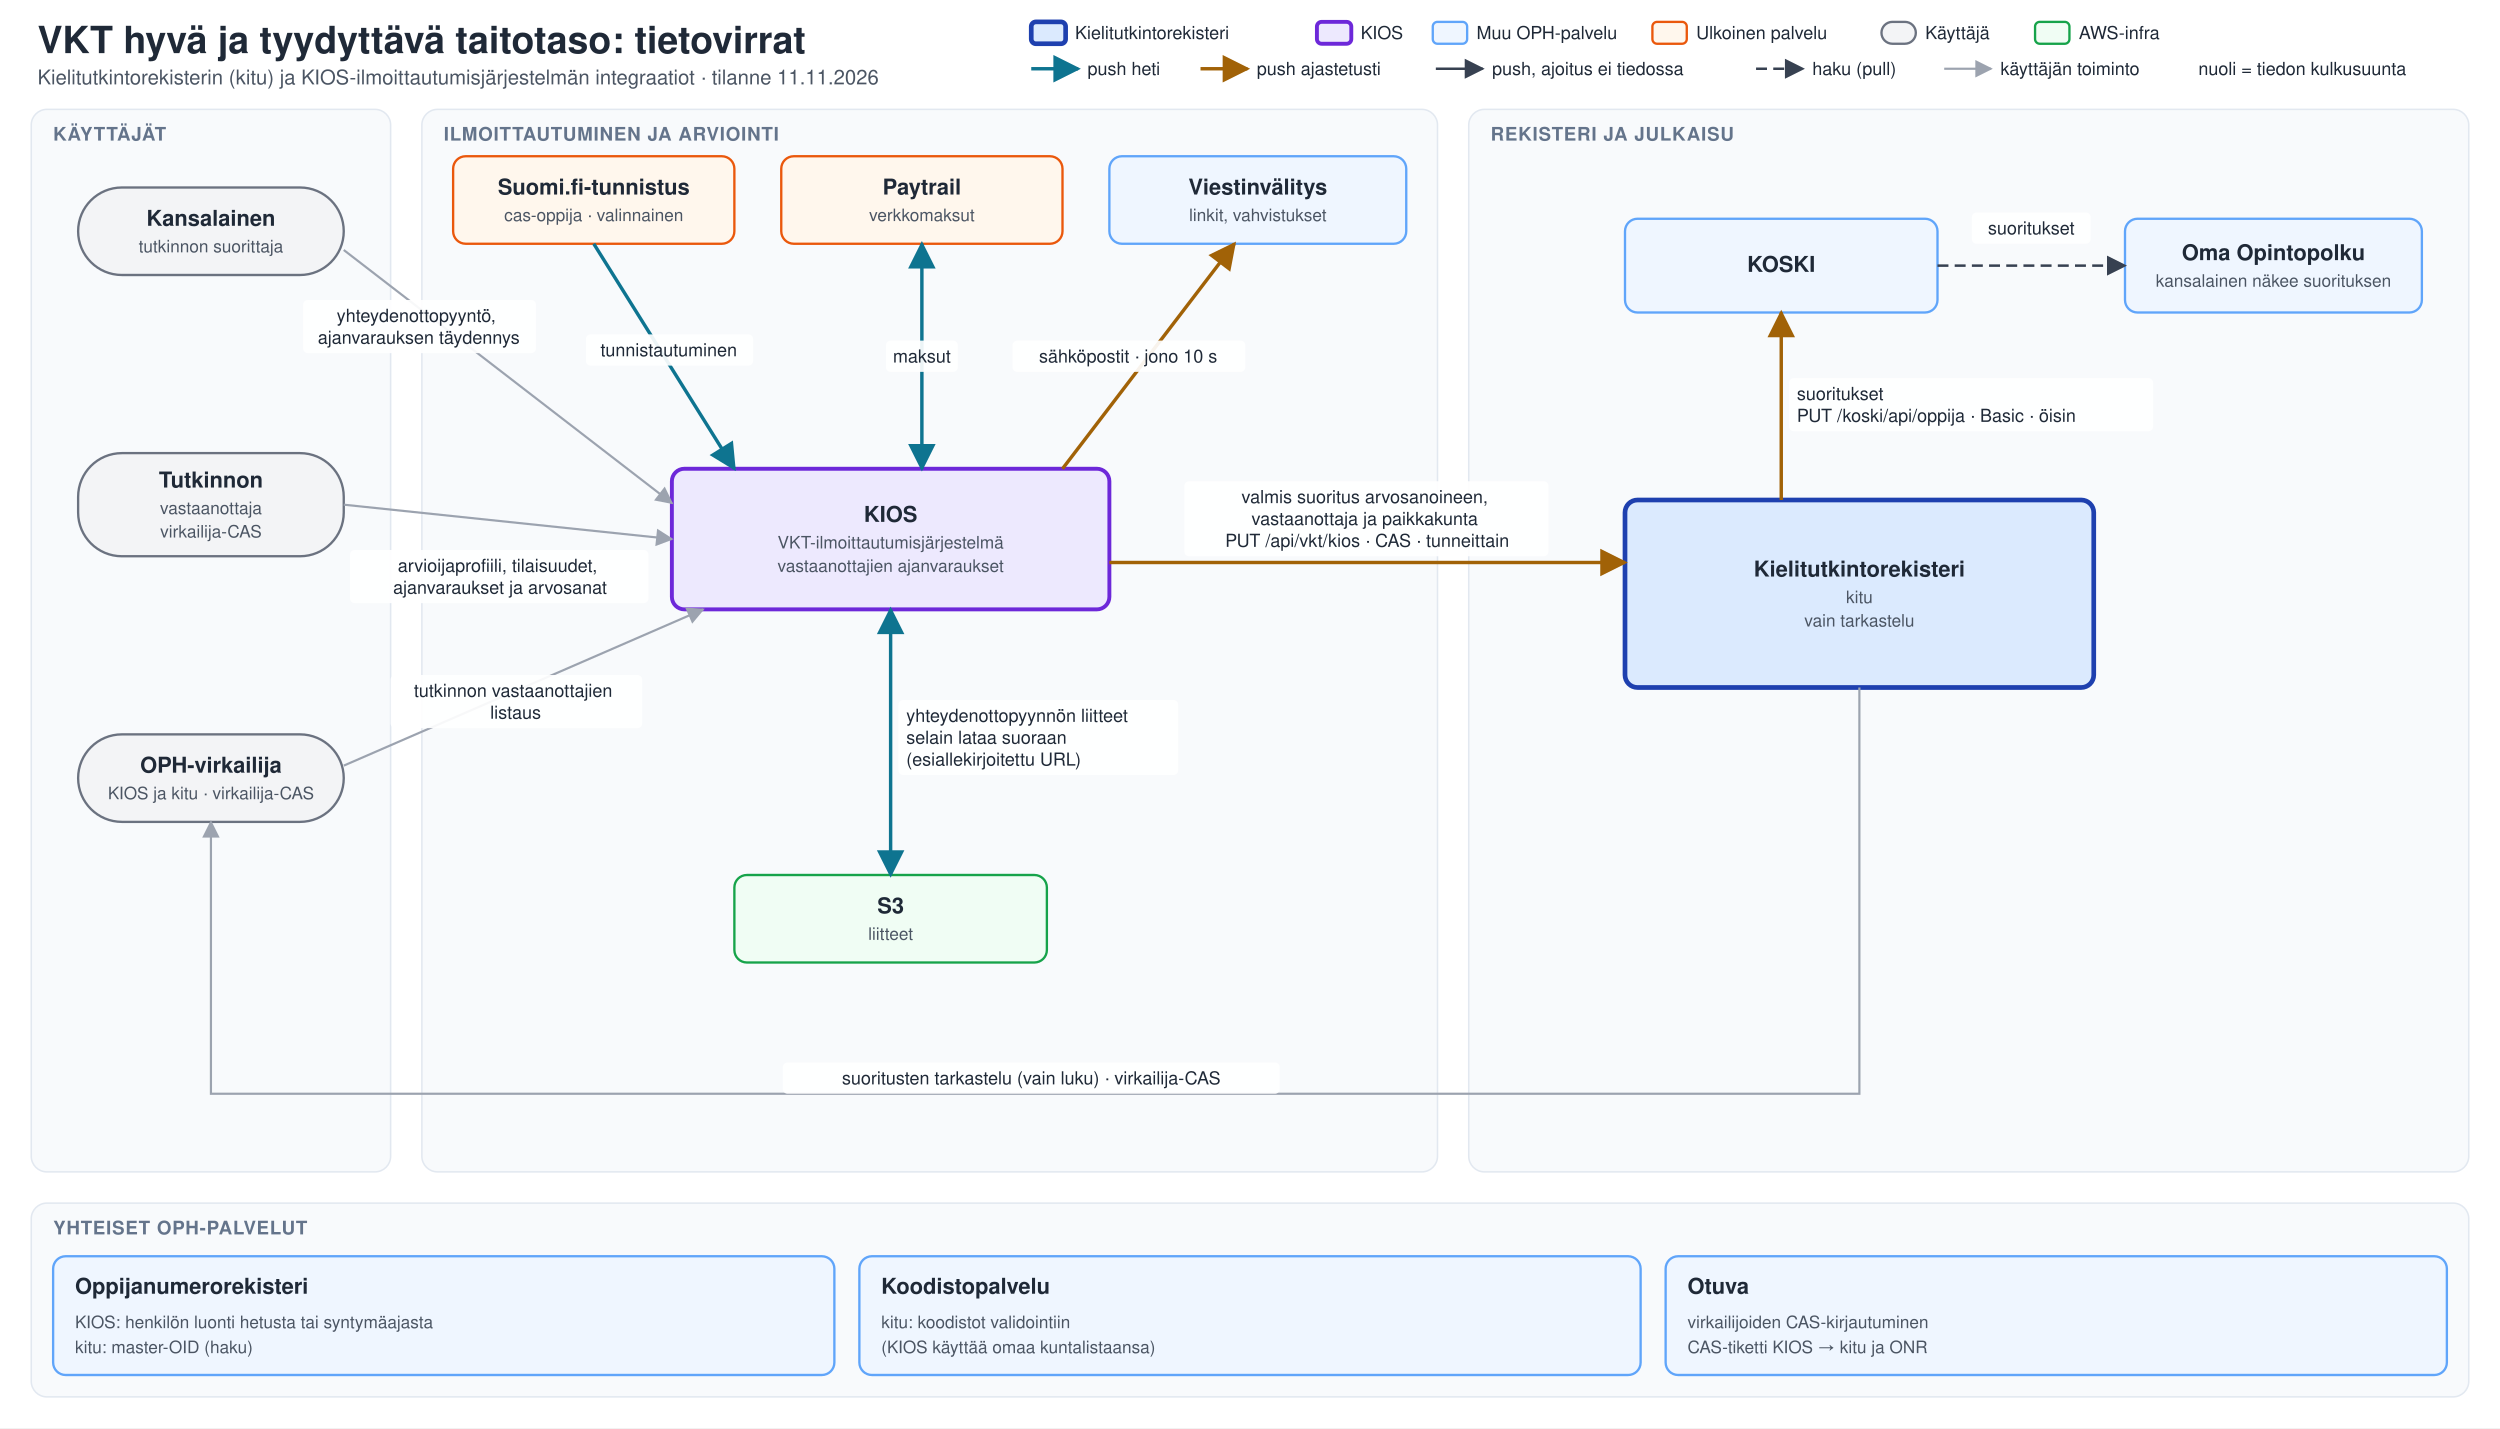
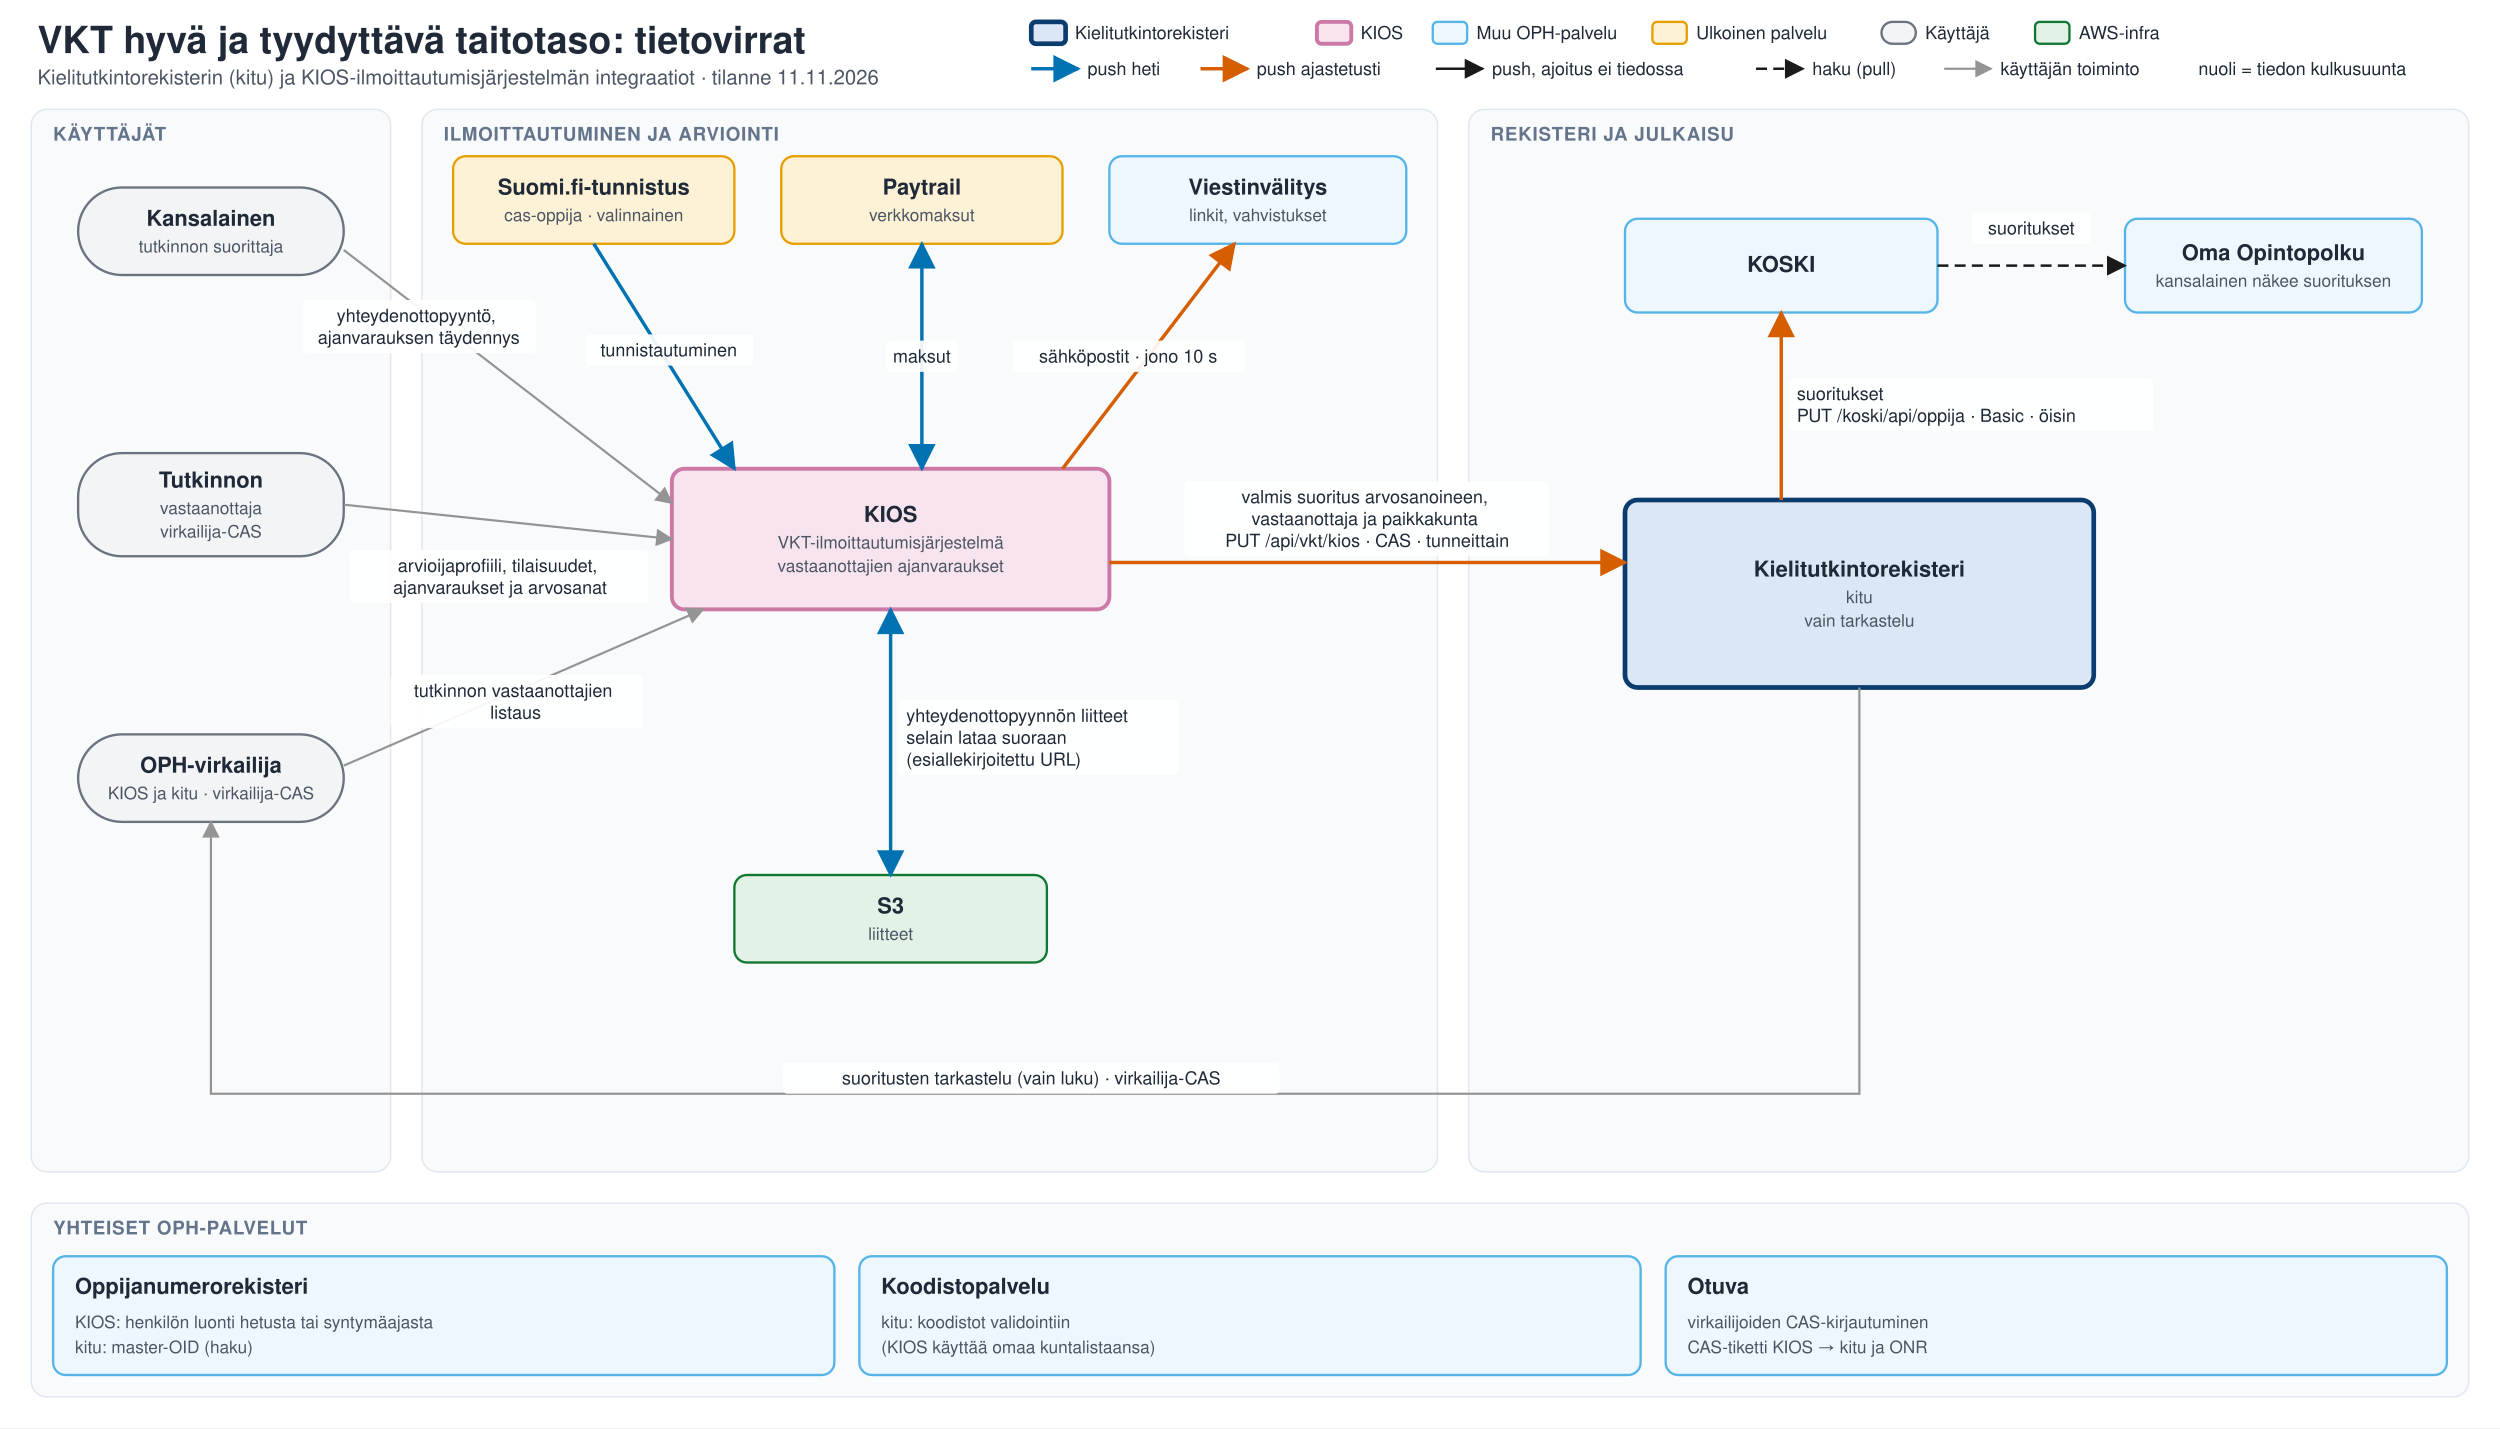
<svg xmlns="http://www.w3.org/2000/svg" width="1600" height="914" viewBox="0 0 1600 914">
  <defs>
    <style>
    text { font-family: Helvetica, Arial, sans-serif; fill: #1f2937; }
    .tausta { fill: #ffffff; }
    .otsikko { font-size: 24px; font-weight: bold; }
    .alaotsikko { font-size: 13px; fill: #4b5563; }
    .kaista { fill: #f8fafc; stroke: #e2e8f0; stroke-width: 1; }
    .kaistan-nimi { font-size: 12px; font-weight: bold; fill: #64748b; letter-spacing: 0.5px; }
    .laatikko rect { stroke-width: 1.5; }
    .nimi { font-size: 14px; font-weight: bold; }
    .lisatieto { font-size: 11px; fill: #4b5563; }
-     .kitu rect { fill: #dbeafe; stroke: #1e40af; stroke-width: 3; }
-     .kios rect { fill: #ede9fe; stroke: #6d28d9; stroke-width: 2.5; }
-     .oph rect { fill: #eff6ff; stroke: #60a5fa; }
-     .ulkoinen rect { fill: #fff7ed; stroke: #ea580c; }
-     .infra rect { fill: #f0fdf4; stroke: #16a34a; }
+     .kitu rect { fill: #dbe7f5; stroke: #0b3c6e; stroke-width: 3; }
+     .kios rect { fill: #f7e4ef; stroke: #cc79a7; stroke-width: 2.5; }
+     .oph rect { fill: #eef7fd; stroke: #56b4e9; }
+     .ulkoinen rect { fill: #fdf1d6; stroke: #e69f00; }
+     .infra rect { fill: #e3f2e7; stroke: #117733; }
    .toimija rect { fill: #f3f4f6; stroke: #6b7280; }
-     .ryhma { fill: #f5f9ff; stroke: #60a5fa; stroke-width: 1.5; stroke-dasharray: 4 3; }
-     .ryhman-nimi { font-size: 14px; font-weight: bold; fill: #1e3a8a; }
-     .nuoli path { fill: none; stroke: #374151; stroke-width: 1.6; }
-     .heti path { stroke: #0e7490; stroke-width: 2.2; }
-     .ajastettu path { stroke: #a16207; stroke-width: 2.2; }
+     .ryhma { fill: #f5f9fd; stroke: #56b4e9; stroke-width: 1.5; stroke-dasharray: 4 3; }
+     .ryhman-nimi { font-size: 14px; font-weight: bold; fill: #0b3c6e; }
+     .nuoli path { fill: none; stroke: #1a1a1a; stroke-width: 1.6; }
+     .heti path { stroke: #0072b2; stroke-width: 2.2; }
+     .ajastettu path { stroke: #d55e00; stroke-width: 2.2; }
    .pull path { stroke-dasharray: 7 4; }
-     .kayttaja path { stroke: #9ca3af; stroke-width: 1.4; }
+     .kayttaja path { stroke: #949494; stroke-width: 1.4; }
    .nuolen-teksti rect { fill: #ffffff; fill-opacity: 0.92; }
    .nuolen-teksti text { font-size: 11.5px; }
    .ei-kaytossa { opacity: 0.5; }
    .selite { font-size: 11.5px; }
    </style>
    <marker id="karki-heti" viewBox="0 0 10 10" refX="9" refY="5" markerWidth="8" markerHeight="8" orient="auto-start-reverse">
-       <path d="M 0,0 L 10,5 L 0,10 z" fill="#0e7490" />
+       <path d="M 0,0 L 10,5 L 0,10 z" fill="#0072b2" />
    </marker>
    <marker id="karki-ajastettu" viewBox="0 0 10 10" refX="9" refY="5" markerWidth="8" markerHeight="8" orient="auto-start-reverse">
-       <path d="M 0,0 L 10,5 L 0,10 z" fill="#a16207" />
+       <path d="M 0,0 L 10,5 L 0,10 z" fill="#d55e00" />
    </marker>
    <marker id="karki-push" viewBox="0 0 10 10" refX="9" refY="5" markerWidth="8" markerHeight="8" orient="auto-start-reverse">
-       <path d="M 0,0 L 10,5 L 0,10 z" fill="#374151" />
+       <path d="M 0,0 L 10,5 L 0,10 z" fill="#1a1a1a" />
    </marker>
    <marker id="karki-pull" viewBox="0 0 10 10" refX="9" refY="5" markerWidth="8" markerHeight="8" orient="auto-start-reverse">
-       <path d="M 0,0 L 10,5 L 0,10 z" fill="#374151" />
+       <path d="M 0,0 L 10,5 L 0,10 z" fill="#1a1a1a" />
    </marker>
    <marker id="karki-kayttaja" viewBox="0 0 10 10" refX="9" refY="5" markerWidth="8" markerHeight="8" orient="auto-start-reverse">
-       <path d="M 0,0 L 10,5 L 0,10 z" fill="#9ca3af" />
+       <path d="M 0,0 L 10,5 L 0,10 z" fill="#949494" />
    </marker>
  </defs>
  <rect class="tausta" x="0" y="0" width="1600" height="914" />
  <g id="otsikko">
    <text class="otsikko" x="24" y="34">VKT hyvä ja tyydyttävä taitotaso: tietovirrat</text>
    <text class="alaotsikko" x="24" y="54">Kielitutkintorekisterin (kitu) ja KIOS-ilmoittautumisjärjestelmän integraatiot · tilanne 11.11.2026</text>
  </g>
  <g id="selite">
    <g class="laatikko kitu">
      <rect x="660" y="14" width="22" height="14" rx="3" />
    </g>
    <text class="selite" x="688" y="25">Kielitutkintorekisteri</text>
    <g class="laatikko kios">
      <rect x="842.825" y="14" width="22" height="14" rx="3" />
    </g>
    <text class="selite" x="870.825" y="25">KIOS</text>
    <g class="laatikko oph">
      <rect x="916.975" y="14" width="22" height="14" rx="3" />
    </g>
    <text class="selite" x="944.975" y="25">Muu OPH-palvelu</text>
    <g class="laatikko ulkoinen">
      <rect x="1057.537" y="14" width="22" height="14" rx="3" />
    </g>
    <text class="selite" x="1085.537" y="25">Ulkoinen palvelu</text>
    <g class="laatikko toimija">
      <rect x="1204.137" y="14" width="22" height="14" rx="7" />
    </g>
    <text class="selite" x="1232.137" y="25">Käyttäjä</text>
    <g class="laatikko infra">
      <rect x="1302.437" y="14" width="22" height="14" rx="3" />
    </g>
    <text class="selite" x="1330.437" y="25">AWS-infra</text>
    <g class="nuoli heti">
      <path d="M 660,44 L 690,44" marker-end="url(#karki-heti)" />
    </g>
    <text class="selite" x="696" y="48">push heti</text>
    <g class="nuoli ajastettu">
      <path d="M 768.337,44 L 798.337,44" marker-end="url(#karki-ajastettu)" />
    </g>
    <text class="selite" x="804.337" y="48">push ajastetusti</text>
    <g class="nuoli push">
      <path d="M 918.938,44 L 948.938,44" marker-end="url(#karki-push)" />
    </g>
    <text class="selite" x="954.938" y="48">push, ajoitus ei tiedossa</text>
    <g class="nuoli pull">
      <path d="M 1123.875,44 L 1153.875,44" marker-end="url(#karki-pull)" />
    </g>
    <text class="selite" x="1159.875" y="48">haku (pull)</text>
    <g class="nuoli kayttaja">
      <path d="M 1244.287,44 L 1274.287,44" marker-end="url(#karki-kayttaja)" />
    </g>
    <text class="selite" x="1280.287" y="48">käyttäjän toiminto</text>
    <text class="selite" x="1406.962" y="48">nuoli = tiedon kulkusuunta</text>
  </g>
  <g id="kaista-toimijat">
    <rect class="kaista" x="20" y="70" width="230" height="680" rx="10" />
    <text class="kaistan-nimi" x="34" y="90">KÄYTTÄJÄT</text>
  </g>
  <g id="kaista-ilmoittautuminen">
    <rect class="kaista" x="270" y="70" width="650" height="680" rx="10" />
    <text class="kaistan-nimi" x="284" y="90">ILMOITTAUTUMINEN JA ARVIOINTI</text>
  </g>
  <g id="kaista-rekisteri">
    <rect class="kaista" x="940" y="70" width="640" height="680" rx="10" />
    <text class="kaistan-nimi" x="954" y="90">REKISTERI JA JULKAISU</text>
  </g>
  <g id="kansalainen" class="laatikko toimija">
    <rect x="50" y="120" width="170" height="56" rx="28" />
    <text class="nimi" x="135" y="144.5" text-anchor="middle">Kansalainen</text>
    <text class="lisatieto" x="135" y="161.5" text-anchor="middle">tutkinnon suorittaja</text>
  </g>
  <g id="vastaanottaja" class="laatikko toimija">
    <rect x="50" y="290" width="170" height="66" rx="28" />
    <text class="nimi" x="135" y="312" text-anchor="middle">Tutkinnon</text>
    <text class="lisatieto" x="135" y="329" text-anchor="middle">vastaanottaja</text>
    <text class="lisatieto" x="135" y="344" text-anchor="middle">virkailija-CAS</text>
  </g>
  <g id="virkailija" class="laatikko toimija">
    <rect x="50" y="470" width="170" height="56" rx="28" />
    <text class="nimi" x="135" y="494.5" text-anchor="middle">OPH-virkailija</text>
    <text class="lisatieto" x="135" y="511.5" text-anchor="middle">KIOS ja kitu · virkailija-CAS</text>
  </g>
  <g id="suomifi" class="laatikko ulkoinen">
    <rect x="290" y="100" width="180" height="56" rx="8" />
    <text class="nimi" x="380" y="124.5" text-anchor="middle">Suomi.fi-tunnistus</text>
    <text class="lisatieto" x="380" y="141.5" text-anchor="middle">cas-oppija · valinnainen</text>
  </g>
  <g id="paytrail" class="laatikko ulkoinen">
    <rect x="500" y="100" width="180" height="56" rx="8" />
    <text class="nimi" x="590" y="124.5" text-anchor="middle">Paytrail</text>
    <text class="lisatieto" x="590" y="141.5" text-anchor="middle">verkkomaksut</text>
  </g>
  <g id="viestinvalitys" class="laatikko oph">
    <rect x="710" y="100" width="190" height="56" rx="8" />
    <text class="nimi" x="805" y="124.5" text-anchor="middle">Viestinvälitys</text>
    <text class="lisatieto" x="805" y="141.5" text-anchor="middle">linkit, vahvistukset</text>
  </g>
  <g id="kios" class="laatikko kios">
    <rect x="430" y="300" width="280" height="90" rx="8" />
    <text class="nimi" x="570" y="334" text-anchor="middle">KIOS</text>
    <text class="lisatieto" x="570" y="351" text-anchor="middle">VKT-ilmoittautumisjärjestelmä</text>
    <text class="lisatieto" x="570" y="366" text-anchor="middle">vastaanottajien ajanvaraukset</text>
  </g>
  <g id="s3" class="laatikko infra">
    <rect x="470" y="560" width="200" height="56" rx="8" />
    <text class="nimi" x="570" y="584.5" text-anchor="middle">S3</text>
    <text class="lisatieto" x="570" y="601.5" text-anchor="middle">liitteet</text>
  </g>
  <g id="kitu" class="laatikko kitu">
    <rect x="1040" y="320" width="300" height="120" rx="8" />
    <text class="nimi" x="1190" y="369" text-anchor="middle">Kielitutkintorekisteri</text>
    <text class="lisatieto" x="1190" y="386" text-anchor="middle">kitu</text>
    <text class="lisatieto" x="1190" y="401" text-anchor="middle">vain tarkastelu</text>
  </g>
  <g id="koski" class="laatikko oph">
    <rect x="1040" y="140" width="200" height="60" rx="8" />
    <text class="nimi" x="1140" y="174" text-anchor="middle">KOSKI</text>
  </g>
  <g id="oma-opintopolku" class="laatikko oph">
    <rect x="1360" y="140" width="190" height="60" rx="8" />
    <text class="nimi" x="1455" y="166.5" text-anchor="middle">Oma Opintopolku</text>
    <text class="lisatieto" x="1455" y="183.5" text-anchor="middle">kansalainen näkee suorituksen</text>
  </g>
  <g id="kansalainen-kios" class="nuoli kayttaja">
    <path d="M 220,160 L 430,322" marker-end="url(#karki-kayttaja)" />
    <g class="nuolen-teksti">
      <rect x="194" y="192" width="149" height="34" rx="3" />
      <text x="268" y="206" text-anchor="middle">
        <tspan x="268" y="206">yhteydenottopyyntö,</tspan>
        <tspan x="268" y="220">ajanvarauksen täydennys</tspan>
      </text>
    </g>
  </g>
  <g id="suomifi-kios" class="nuoli heti">
    <path d="M 380,156 L 470,300" marker-end="url(#karki-heti)" />
    <g class="nuolen-teksti">
      <rect x="375" y="214" width="107" height="20" rx="3" />
      <text x="428" y="228" text-anchor="middle">
        <tspan x="428" y="228">tunnistautuminen</tspan>
      </text>
    </g>
  </g>
  <g id="kios-paytrail" class="nuoli heti">
    <path d="M 590,300 L 590,156" marker-end="url(#karki-heti)" marker-start="url(#karki-heti)" />
    <g class="nuolen-teksti">
      <rect x="567" y="218" width="46" height="20" rx="3" />
      <text x="590" y="232" text-anchor="middle">
        <tspan x="590" y="232">maksut</tspan>
      </text>
    </g>
  </g>
  <g id="kios-viestinvalitys" class="nuoli ajastettu">
    <path d="M 680,300 L 790,156" marker-end="url(#karki-ajastettu)" />
    <g class="nuolen-teksti">
      <rect x="648" y="218" width="149" height="20" rx="3" />
      <text x="722" y="232" text-anchor="middle">
        <tspan x="722" y="232">sähköpostit · jono 10 s</tspan>
      </text>
    </g>
  </g>
  <g id="vastaanottaja-kios" class="nuoli kayttaja">
    <path d="M 220,323 L 430,345" marker-end="url(#karki-kayttaja)" />
    <g class="nuolen-teksti">
      <rect x="224" y="352" width="191" height="34" rx="3" />
      <text x="320" y="366" text-anchor="middle">
        <tspan x="320" y="366">arvioijaprofiili, tilaisuudet,</tspan>
        <tspan x="320" y="380">ajanvaraukset ja arvosanat</tspan>
      </text>
    </g>
  </g>
  <g id="virkailija-kios" class="nuoli kayttaja">
    <path d="M 220,490 L 450,390" marker-end="url(#karki-kayttaja)" />
    <g class="nuolen-teksti">
      <rect x="250" y="432" width="161" height="34" rx="3" />
      <text x="330" y="446" text-anchor="middle">
        <tspan x="330" y="446">tutkinnon vastaanottajien</tspan>
        <tspan x="330" y="460">listaus</tspan>
      </text>
    </g>
  </g>
  <g id="kios-s3" class="nuoli heti">
    <path d="M 570,390 L 570,560" marker-end="url(#karki-heti)" marker-start="url(#karki-heti)" />
    <g class="nuolen-teksti">
      <rect x="575" y="448" width="179" height="48" rx="3" />
      <text x="580" y="462" text-anchor="start">
        <tspan x="580" y="462">yhteydenottopyynnön liitteet</tspan>
        <tspan x="580" y="476">selain lataa suoraan</tspan>
        <tspan x="580" y="490">(esiallekirjoitettu URL)</tspan>
      </text>
    </g>
  </g>
  <g id="kios-kitu" class="nuoli ajastettu">
    <path d="M 710,360 L 1040,360" marker-end="url(#karki-ajastettu)" />
    <g class="nuolen-teksti">
      <rect x="758" y="308" width="233" height="48" rx="3" />
      <text x="875" y="322" text-anchor="middle">
        <tspan x="875" y="322">valmis suoritus arvosanoineen,</tspan>
        <tspan x="875" y="336">vastaanottaja ja paikkakunta</tspan>
        <tspan x="875" y="350">PUT /api/vkt/kios · CAS · tunneittain</tspan>
      </text>
    </g>
  </g>
  <g id="kitu-virkailija" class="nuoli kayttaja">
    <path d="M 1190,440 L 1190,700 L 135,700 L 135,526" marker-end="url(#karki-kayttaja)" />
    <g class="nuolen-teksti">
      <rect x="501" y="680" width="318" height="20" rx="3" />
      <text x="660" y="694" text-anchor="middle">
        <tspan x="660" y="694">suoritusten tarkastelu (vain luku) · virkailija-CAS</tspan>
      </text>
    </g>
  </g>
  <g id="kitu-koski" class="nuoli ajastettu">
    <path d="M 1140,320 L 1140,200" marker-end="url(#karki-ajastettu)" />
    <g class="nuolen-teksti">
      <rect x="1145" y="242" width="233" height="34" rx="3" />
      <text x="1150" y="256" text-anchor="start">
        <tspan x="1150" y="256">suoritukset</tspan>
        <tspan x="1150" y="270">PUT /koski/api/oppija · Basic · öisin</tspan>
      </text>
    </g>
  </g>
  <g id="koski-oma-opintopolku" class="nuoli pull">
    <path d="M 1240,170 L 1360,170" marker-end="url(#karki-pull)" />
    <g class="nuolen-teksti">
      <rect x="1262" y="136" width="76" height="20" rx="3" />
      <text x="1300" y="150" text-anchor="middle">
        <tspan x="1300" y="150">suoritukset</tspan>
      </text>
    </g>
  </g>
  <g id="kaista-yhteiset">
    <rect class="kaista" x="20" y="770" width="1560" height="124" rx="10" />
    <text class="kaistan-nimi" x="34" y="790">YHTEISET OPH-PALVELUT</text>
  </g>
  <g id="onr" class="laatikko oph">
    <rect x="34.0" y="804" width="500" height="76" rx="8" />
    <text class="nimi" x="48.0" y="828">Oppijanumerorekisteri</text>
    <text class="lisatieto" x="48.0" y="850">KIOS: henkilön luonti hetusta tai syntymäajasta</text>
    <text class="lisatieto" x="48.0" y="866">kitu: master-OID (haku)</text>
  </g>
  <g id="koodisto" class="laatikko oph">
    <rect x="550.0" y="804" width="500" height="76" rx="8" />
    <text class="nimi" x="564.0" y="828">Koodistopalvelu</text>
    <text class="lisatieto" x="564.0" y="850">kitu: koodistot validointiin</text>
    <text class="lisatieto" x="564.0" y="866">(KIOS käyttää omaa kuntalistaansa)</text>
  </g>
  <g id="otuva" class="laatikko oph">
    <rect x="1066.0" y="804" width="500" height="76" rx="8" />
    <text class="nimi" x="1080.0" y="828">Otuva</text>
    <text class="lisatieto" x="1080.0" y="850">virkailijoiden CAS-kirjautuminen</text>
    <text class="lisatieto" x="1080.0" y="866">CAS-tiketti KIOS → kitu ja ONR</text>
  </g>
</svg>
